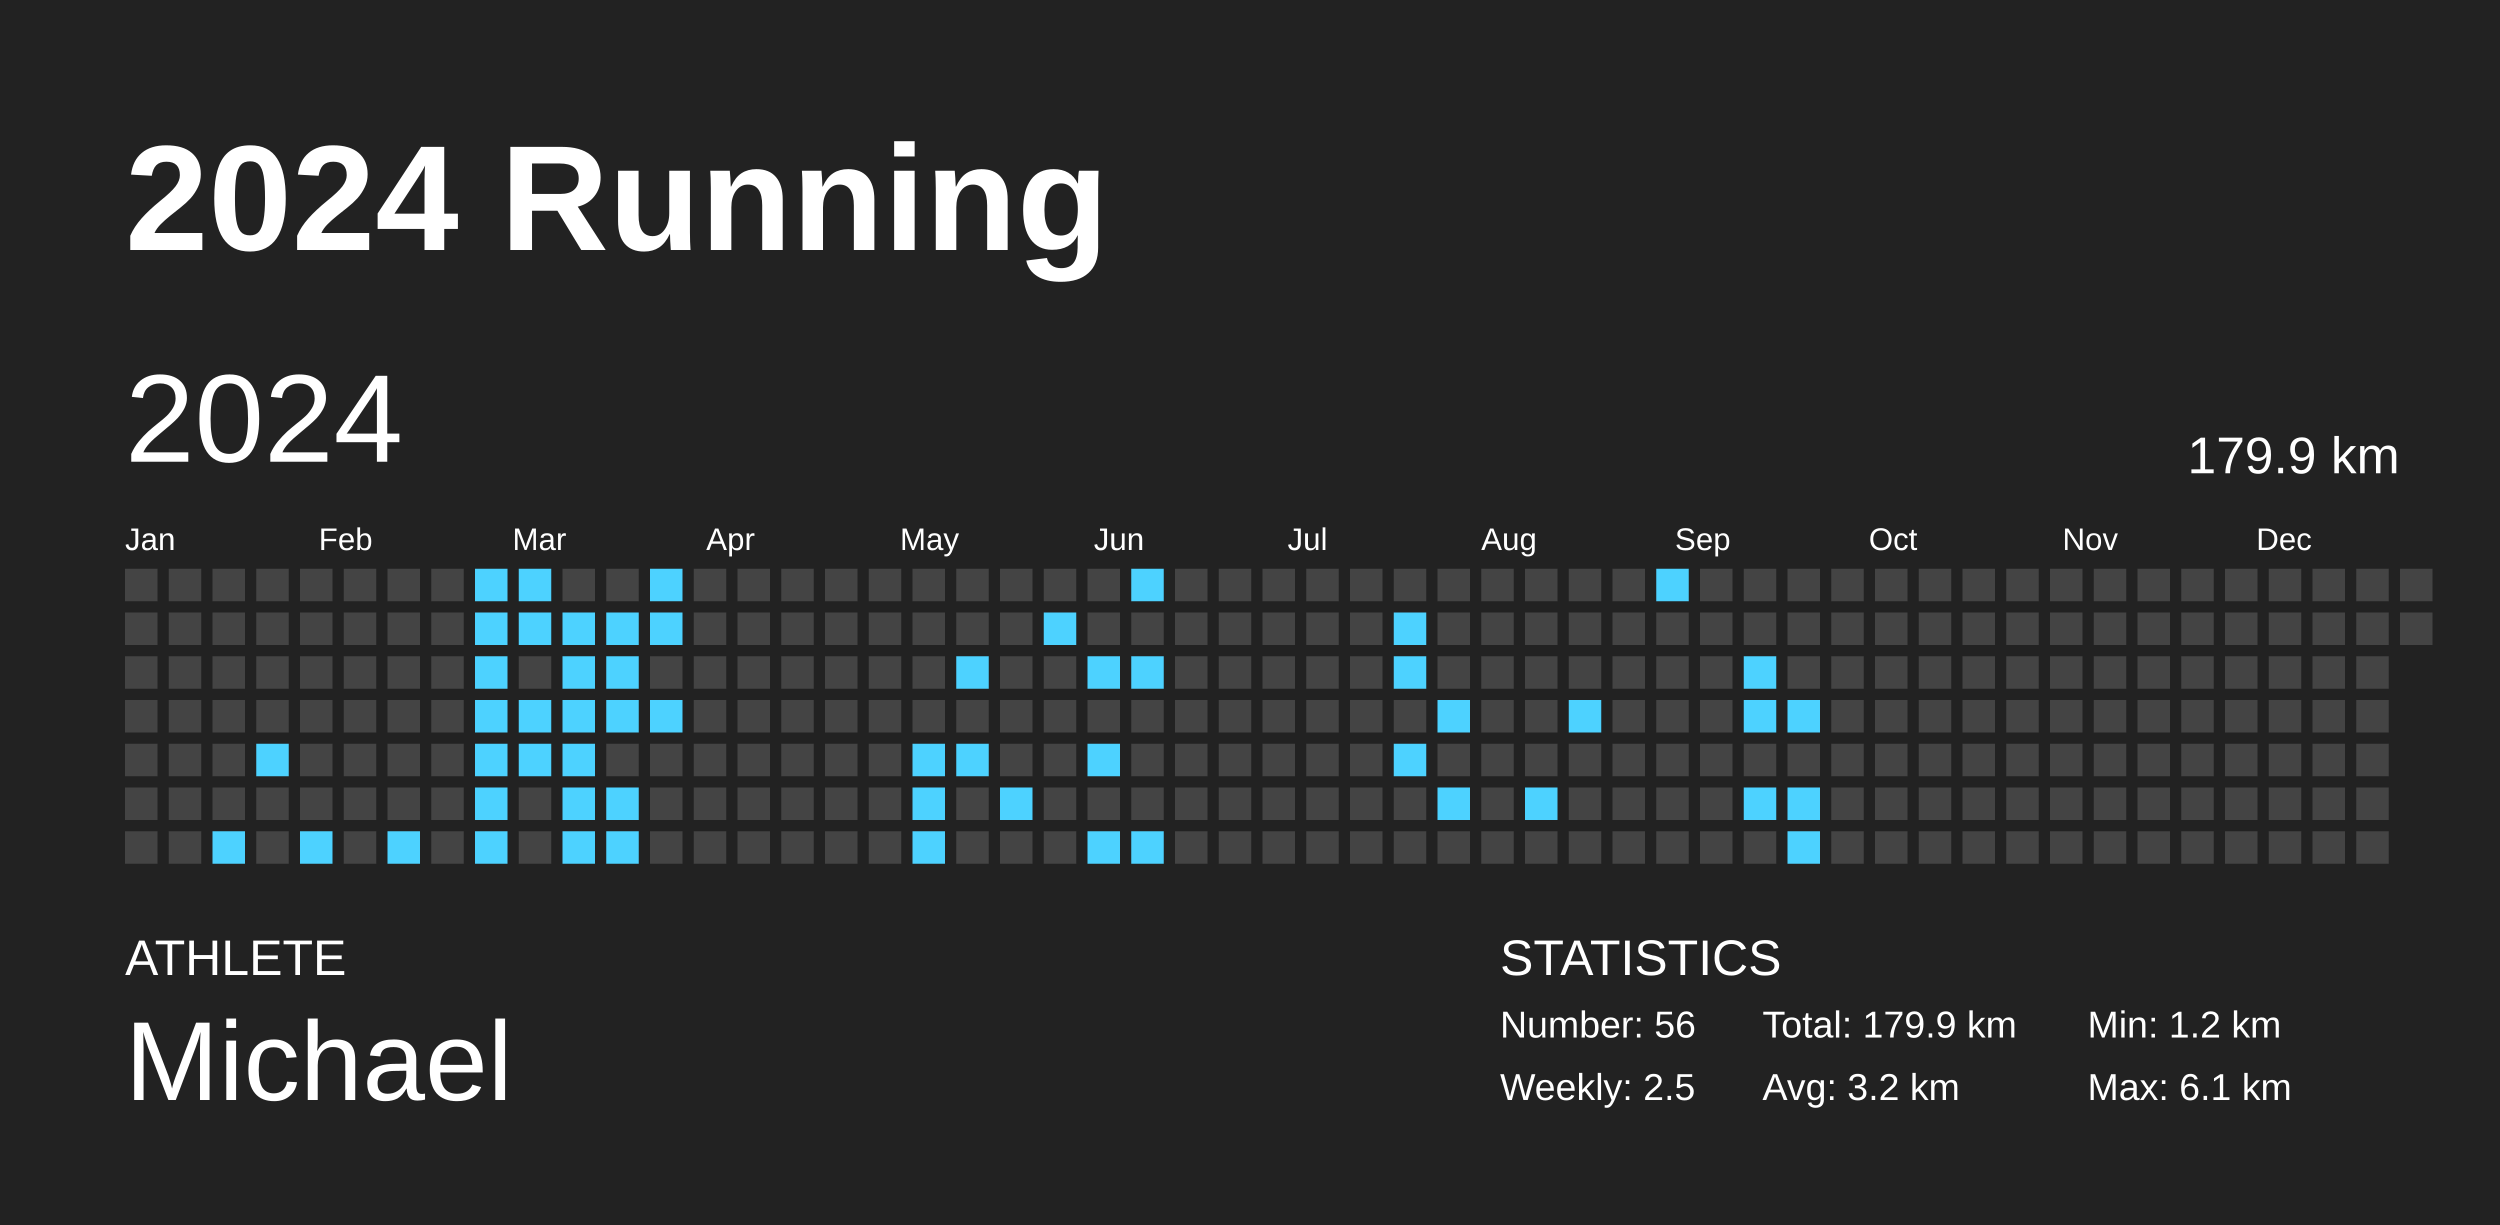
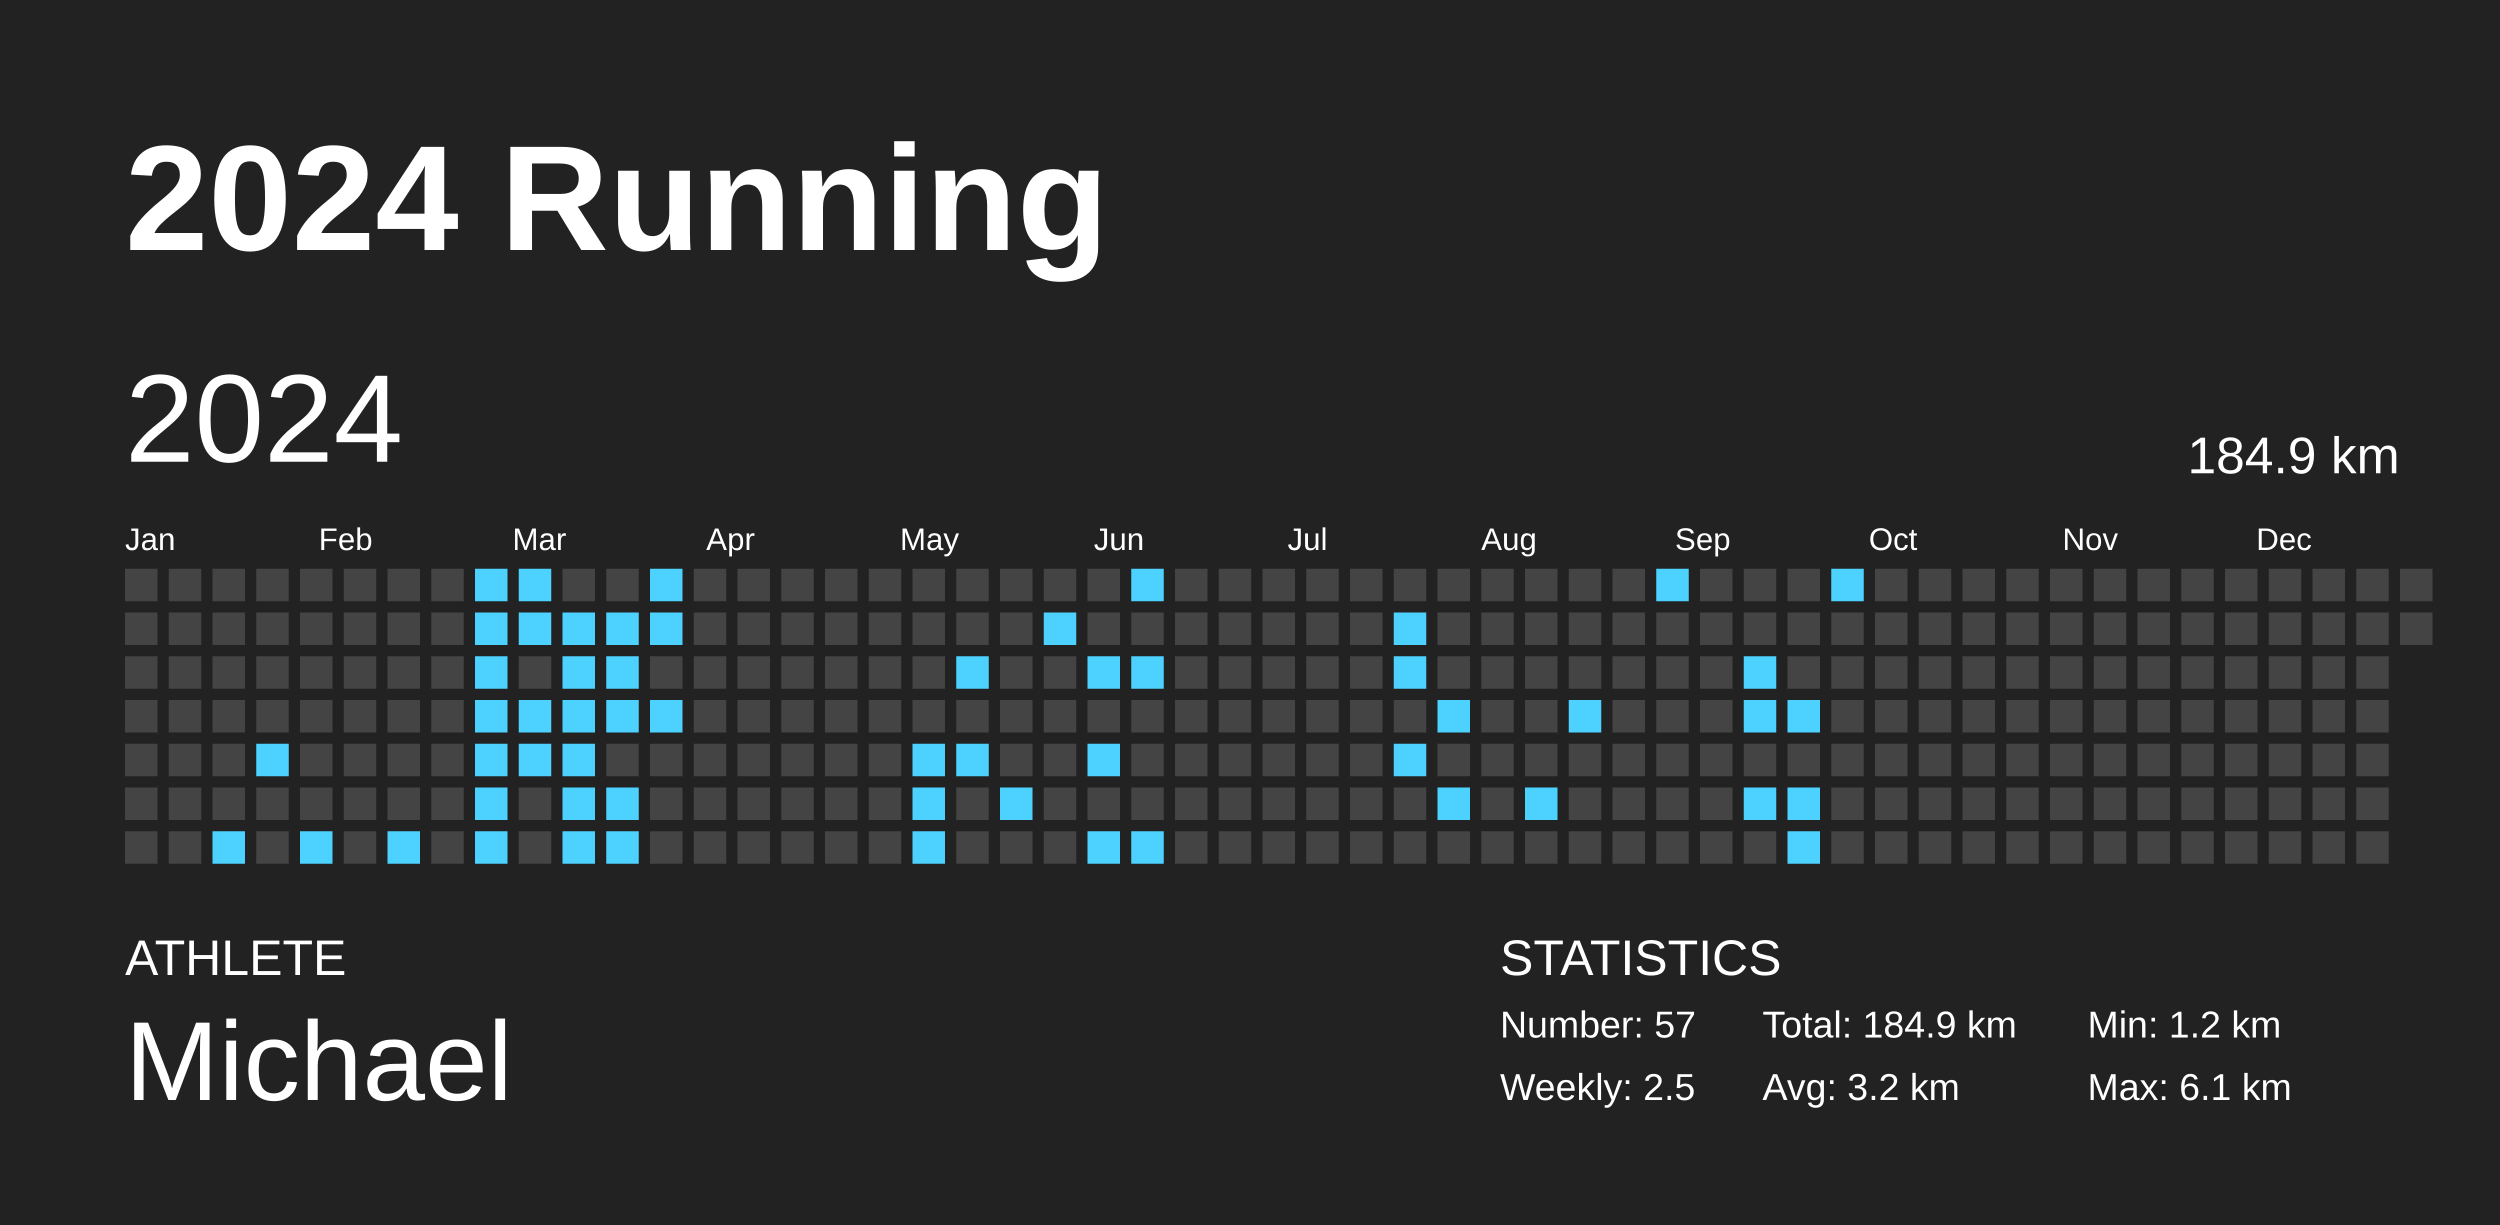
<svg xmlns="http://www.w3.org/2000/svg" baseProfile="full" height="98mm" version="1.1" viewBox="0,0,200,98" width="200mm">
  <defs />
  <rect fill="#222222" height="98" width="200" x="0" y="0" />
  <text fill="#FFFFFF" style="font-size:12px; font-family:Arial; font-weight:bold;" x="10" y="20">2024 Running</text>
  <text fill="#FFFFFF" style="font-size:4px; font-family:Arial" x="10" y="78">ATHLETE</text>
  <text fill="#FFFFFF" style="font-size:9px; font-family:Arial" x="10" y="88">Michael</text>
  <text fill="#FFFFFF" style="font-size:4px; font-family:Arial" x="120" y="78">STATISTICS</text>
-   <text fill="#FFFFFF" style="font-size:3px; font-family:Arial" x="120" y="83">Number: 56</text>
+   <text fill="#FFFFFF" style="font-size:3px; font-family:Arial" x="120" y="83">Number: 57</text>
  <text fill="#FFFFFF" style="font-size:3px; font-family:Arial" x="120" y="88">Weekly: 2.5</text>
-   <text fill="#FFFFFF" style="font-size:3px; font-family:Arial" x="141" y="83">Total: 179.9 km</text>
+   <text fill="#FFFFFF" style="font-size:3px; font-family:Arial" x="141" y="83">Total: 184.9 km</text>
  <text fill="#FFFFFF" style="font-size:3px; font-family:Arial" x="141" y="88">Avg: 3.2 km</text>
  <text fill="#FFFFFF" style="font-size:3px; font-family:Arial" x="167" y="83">Min: 1.2 km</text>
  <text fill="#FFFFFF" style="font-size:3px; font-family:Arial" x="167" y="88">Max: 6.1 km</text>
  <text dominant-baseline="hanging" fill="#FFFFFF" style="font-size:10.0px; font-family:Arial;" x="10" y="30">2024</text>
-   <text dominant-baseline="hanging" fill="#FFFFFF" style="font-size:4.125px; font-family:Arial;" x="175" y="35">179.9 km</text>
+   <text dominant-baseline="hanging" fill="#FFFFFF" style="font-size:4.125px; font-family:Arial;" x="175" y="35">184.9 km</text>
  <text fill="#FFFFFF" style="font-size:2.5px; font-family:Arial" x="10.0" y="44">Jan</text>
  <text fill="#FFFFFF" style="font-size:2.5px; font-family:Arial" x="25.5" y="44">Feb</text>
  <text fill="#FFFFFF" style="font-size:2.5px; font-family:Arial" x="41.0" y="44">Mar</text>
  <text fill="#FFFFFF" style="font-size:2.5px; font-family:Arial" x="56.5" y="44">Apr</text>
  <text fill="#FFFFFF" style="font-size:2.5px; font-family:Arial" x="72.0" y="44">May</text>
  <text fill="#FFFFFF" style="font-size:2.5px; font-family:Arial" x="87.5" y="44">Jun</text>
  <text fill="#FFFFFF" style="font-size:2.5px; font-family:Arial" x="103.0" y="44">Jul</text>
  <text fill="#FFFFFF" style="font-size:2.5px; font-family:Arial" x="118.5" y="44">Aug</text>
  <text fill="#FFFFFF" style="font-size:2.5px; font-family:Arial" x="134.0" y="44">Sep</text>
  <text fill="#FFFFFF" style="font-size:2.5px; font-family:Arial" x="149.5" y="44">Oct</text>
  <text fill="#FFFFFF" style="font-size:2.5px; font-family:Arial" x="165.0" y="44">Nov</text>
  <text fill="#FFFFFF" style="font-size:2.5px; font-family:Arial" x="180.5" y="44">Dec</text>
  <rect fill="#444444" height="2.6" width="2.6" x="10.0" y="45.5" />
  <rect fill="#444444" height="2.6" width="2.6" x="10.0" y="49.0" />
  <rect fill="#444444" height="2.6" width="2.6" x="10.0" y="52.5" />
  <rect fill="#444444" height="2.6" width="2.6" x="10.0" y="56.0" />
  <rect fill="#444444" height="2.6" width="2.6" x="10.0" y="59.5" />
  <rect fill="#444444" height="2.6" width="2.6" x="10.0" y="63.0" />
  <rect fill="#444444" height="2.6" width="2.6" x="10.0" y="66.5" />
  <rect fill="#444444" height="2.6" width="2.6" x="13.5" y="45.5" />
  <rect fill="#444444" height="2.6" width="2.6" x="13.5" y="49.0" />
  <rect fill="#444444" height="2.6" width="2.6" x="13.5" y="52.5" />
  <rect fill="#444444" height="2.6" width="2.6" x="13.5" y="56.0" />
  <rect fill="#444444" height="2.6" width="2.6" x="13.5" y="59.5" />
  <rect fill="#444444" height="2.6" width="2.6" x="13.5" y="63.0" />
  <rect fill="#444444" height="2.6" width="2.6" x="13.5" y="66.5" />
  <rect fill="#444444" height="2.6" width="2.6" x="17.0" y="45.5" />
  <rect fill="#444444" height="2.6" width="2.6" x="17.0" y="49.0" />
  <rect fill="#444444" height="2.6" width="2.6" x="17.0" y="52.5" />
  <rect fill="#444444" height="2.6" width="2.6" x="17.0" y="56.0" />
  <rect fill="#444444" height="2.6" width="2.6" x="17.0" y="59.5" />
  <rect fill="#444444" height="2.6" width="2.6" x="17.0" y="63.0" />
  <rect fill="#4dd2ff" height="2.6" width="2.6" x="17.0" y="66.5" />
  <rect fill="#444444" height="2.6" width="2.6" x="20.5" y="45.5" />
  <rect fill="#444444" height="2.6" width="2.6" x="20.5" y="49.0" />
  <rect fill="#444444" height="2.6" width="2.6" x="20.5" y="52.5" />
  <rect fill="#444444" height="2.6" width="2.6" x="20.5" y="56.0" />
  <rect fill="#4dd2ff" height="2.6" width="2.6" x="20.5" y="59.5" />
  <rect fill="#444444" height="2.6" width="2.6" x="20.5" y="63.0" />
  <rect fill="#444444" height="2.6" width="2.6" x="20.5" y="66.5" />
  <rect fill="#444444" height="2.6" width="2.6" x="24.0" y="45.5" />
  <rect fill="#444444" height="2.6" width="2.6" x="24.0" y="49.0" />
  <rect fill="#444444" height="2.6" width="2.6" x="24.0" y="52.5" />
  <rect fill="#444444" height="2.6" width="2.6" x="24.0" y="56.0" />
  <rect fill="#444444" height="2.6" width="2.6" x="24.0" y="59.5" />
  <rect fill="#444444" height="2.6" width="2.6" x="24.0" y="63.0" />
  <rect fill="#4dd2ff" height="2.6" width="2.6" x="24.0" y="66.5" />
  <rect fill="#444444" height="2.6" width="2.6" x="27.5" y="45.5" />
  <rect fill="#444444" height="2.6" width="2.6" x="27.5" y="49.0" />
  <rect fill="#444444" height="2.6" width="2.6" x="27.5" y="52.5" />
  <rect fill="#444444" height="2.6" width="2.6" x="27.5" y="56.0" />
  <rect fill="#444444" height="2.6" width="2.6" x="27.5" y="59.5" />
  <rect fill="#444444" height="2.6" width="2.6" x="27.5" y="63.0" />
  <rect fill="#444444" height="2.6" width="2.6" x="27.5" y="66.5" />
  <rect fill="#444444" height="2.6" width="2.6" x="31.0" y="45.5" />
  <rect fill="#444444" height="2.6" width="2.6" x="31.0" y="49.0" />
  <rect fill="#444444" height="2.6" width="2.6" x="31.0" y="52.5" />
  <rect fill="#444444" height="2.6" width="2.6" x="31.0" y="56.0" />
  <rect fill="#444444" height="2.6" width="2.6" x="31.0" y="59.5" />
  <rect fill="#444444" height="2.6" width="2.6" x="31.0" y="63.0" />
  <rect fill="#4dd2ff" height="2.6" width="2.6" x="31.0" y="66.5" />
  <rect fill="#444444" height="2.6" width="2.6" x="34.5" y="45.5" />
  <rect fill="#444444" height="2.6" width="2.6" x="34.5" y="49.0" />
  <rect fill="#444444" height="2.6" width="2.6" x="34.5" y="52.5" />
  <rect fill="#444444" height="2.6" width="2.6" x="34.5" y="56.0" />
  <rect fill="#444444" height="2.6" width="2.6" x="34.5" y="59.5" />
  <rect fill="#444444" height="2.6" width="2.6" x="34.5" y="63.0" />
  <rect fill="#444444" height="2.6" width="2.6" x="34.5" y="66.5" />
  <rect fill="#4dd2ff" height="2.6" width="2.6" x="38.0" y="45.5" />
  <rect fill="#4dd2ff" height="2.6" width="2.6" x="38.0" y="49.0" />
  <rect fill="#4dd2ff" height="2.6" width="2.6" x="38.0" y="52.5" />
  <rect fill="#4dd2ff" height="2.6" width="2.6" x="38.0" y="56.0" />
  <rect fill="#4dd2ff" height="2.6" width="2.6" x="38.0" y="59.5" />
  <rect fill="#4dd2ff" height="2.6" width="2.6" x="38.0" y="63.0" />
  <rect fill="#4dd2ff" height="2.6" width="2.6" x="38.0" y="66.5" />
  <rect fill="#4dd2ff" height="2.6" width="2.6" x="41.5" y="45.5" />
  <rect fill="#4dd2ff" height="2.6" width="2.6" x="41.5" y="49.0" />
  <rect fill="#444444" height="2.6" width="2.6" x="41.5" y="52.5" />
  <rect fill="#4dd2ff" height="2.6" width="2.6" x="41.5" y="56.0" />
  <rect fill="#4dd2ff" height="2.6" width="2.6" x="41.5" y="59.5" />
  <rect fill="#444444" height="2.6" width="2.6" x="41.5" y="63.0" />
  <rect fill="#444444" height="2.6" width="2.6" x="41.5" y="66.5" />
  <rect fill="#444444" height="2.6" width="2.6" x="45.0" y="45.5" />
  <rect fill="#4dd2ff" height="2.6" width="2.6" x="45.0" y="49.0" />
  <rect fill="#4dd2ff" height="2.6" width="2.6" x="45.0" y="52.5" />
  <rect fill="#4dd2ff" height="2.6" width="2.6" x="45.0" y="56.0" />
  <rect fill="#4dd2ff" height="2.6" width="2.6" x="45.0" y="59.5" />
  <rect fill="#4dd2ff" height="2.6" width="2.6" x="45.0" y="63.0" />
  <rect fill="#4dd2ff" height="2.6" width="2.6" x="45.0" y="66.5" />
  <rect fill="#444444" height="2.6" width="2.6" x="48.5" y="45.5" />
  <rect fill="#4dd2ff" height="2.6" width="2.6" x="48.5" y="49.0" />
  <rect fill="#4dd2ff" height="2.6" width="2.6" x="48.5" y="52.5" />
  <rect fill="#4dd2ff" height="2.6" width="2.6" x="48.5" y="56.0" />
  <rect fill="#444444" height="2.6" width="2.6" x="48.5" y="59.5" />
  <rect fill="#4dd2ff" height="2.6" width="2.6" x="48.5" y="63.0" />
  <rect fill="#4dd2ff" height="2.6" width="2.6" x="48.5" y="66.5" />
  <rect fill="#4dd2ff" height="2.6" width="2.6" x="52.0" y="45.5" />
  <rect fill="#4dd2ff" height="2.6" width="2.6" x="52.0" y="49.0" />
  <rect fill="#444444" height="2.6" width="2.6" x="52.0" y="52.5" />
  <rect fill="#4dd2ff" height="2.6" width="2.6" x="52.0" y="56.0" />
  <rect fill="#444444" height="2.6" width="2.6" x="52.0" y="59.5" />
  <rect fill="#444444" height="2.6" width="2.6" x="52.0" y="63.0" />
  <rect fill="#444444" height="2.6" width="2.6" x="52.0" y="66.5" />
  <rect fill="#444444" height="2.6" width="2.6" x="55.5" y="45.5" />
  <rect fill="#444444" height="2.6" width="2.6" x="55.5" y="49.0" />
  <rect fill="#444444" height="2.6" width="2.6" x="55.5" y="52.5" />
  <rect fill="#444444" height="2.6" width="2.6" x="55.5" y="56.0" />
  <rect fill="#444444" height="2.6" width="2.6" x="55.5" y="59.5" />
  <rect fill="#444444" height="2.6" width="2.6" x="55.5" y="63.0" />
  <rect fill="#444444" height="2.6" width="2.6" x="55.5" y="66.5" />
  <rect fill="#444444" height="2.6" width="2.6" x="59.0" y="45.5" />
  <rect fill="#444444" height="2.6" width="2.6" x="59.0" y="49.0" />
  <rect fill="#444444" height="2.6" width="2.6" x="59.0" y="52.5" />
  <rect fill="#444444" height="2.6" width="2.6" x="59.0" y="56.0" />
  <rect fill="#444444" height="2.6" width="2.6" x="59.0" y="59.5" />
  <rect fill="#444444" height="2.6" width="2.6" x="59.0" y="63.0" />
  <rect fill="#444444" height="2.6" width="2.6" x="59.0" y="66.5" />
  <rect fill="#444444" height="2.6" width="2.6" x="62.5" y="45.5" />
  <rect fill="#444444" height="2.6" width="2.6" x="62.5" y="49.0" />
  <rect fill="#444444" height="2.6" width="2.6" x="62.5" y="52.5" />
  <rect fill="#444444" height="2.6" width="2.6" x="62.5" y="56.0" />
  <rect fill="#444444" height="2.6" width="2.6" x="62.5" y="59.5" />
  <rect fill="#444444" height="2.6" width="2.6" x="62.5" y="63.0" />
  <rect fill="#444444" height="2.6" width="2.6" x="62.5" y="66.5" />
  <rect fill="#444444" height="2.6" width="2.6" x="66.0" y="45.5" />
  <rect fill="#444444" height="2.6" width="2.6" x="66.0" y="49.0" />
  <rect fill="#444444" height="2.6" width="2.6" x="66.0" y="52.5" />
  <rect fill="#444444" height="2.6" width="2.6" x="66.0" y="56.0" />
  <rect fill="#444444" height="2.6" width="2.6" x="66.0" y="59.5" />
  <rect fill="#444444" height="2.6" width="2.6" x="66.0" y="63.0" />
  <rect fill="#444444" height="2.6" width="2.6" x="66.0" y="66.5" />
  <rect fill="#444444" height="2.6" width="2.6" x="69.5" y="45.5" />
  <rect fill="#444444" height="2.6" width="2.6" x="69.5" y="49.0" />
  <rect fill="#444444" height="2.6" width="2.6" x="69.5" y="52.5" />
  <rect fill="#444444" height="2.6" width="2.6" x="69.5" y="56.0" />
  <rect fill="#444444" height="2.6" width="2.6" x="69.5" y="59.5" />
  <rect fill="#444444" height="2.6" width="2.6" x="69.5" y="63.0" />
  <rect fill="#444444" height="2.6" width="2.6" x="69.5" y="66.5" />
  <rect fill="#444444" height="2.6" width="2.6" x="73.0" y="45.5" />
  <rect fill="#444444" height="2.6" width="2.6" x="73.0" y="49.0" />
  <rect fill="#444444" height="2.6" width="2.6" x="73.0" y="52.5" />
  <rect fill="#444444" height="2.6" width="2.6" x="73.0" y="56.0" />
  <rect fill="#4dd2ff" height="2.6" width="2.6" x="73.0" y="59.5" />
  <rect fill="#4dd2ff" height="2.6" width="2.6" x="73.0" y="63.0" />
  <rect fill="#4dd2ff" height="2.6" width="2.6" x="73.0" y="66.5" />
  <rect fill="#444444" height="2.6" width="2.6" x="76.5" y="45.5" />
  <rect fill="#444444" height="2.6" width="2.6" x="76.5" y="49.0" />
  <rect fill="#4dd2ff" height="2.6" width="2.6" x="76.5" y="52.5" />
  <rect fill="#444444" height="2.6" width="2.6" x="76.5" y="56.0" />
  <rect fill="#4dd2ff" height="2.6" width="2.6" x="76.5" y="59.5" />
  <rect fill="#444444" height="2.6" width="2.6" x="76.5" y="63.0" />
  <rect fill="#444444" height="2.6" width="2.6" x="76.5" y="66.5" />
  <rect fill="#444444" height="2.6" width="2.6" x="80.0" y="45.5" />
  <rect fill="#444444" height="2.6" width="2.6" x="80.0" y="49.0" />
  <rect fill="#444444" height="2.6" width="2.6" x="80.0" y="52.5" />
  <rect fill="#444444" height="2.6" width="2.6" x="80.0" y="56.0" />
  <rect fill="#444444" height="2.6" width="2.6" x="80.0" y="59.5" />
  <rect fill="#4dd2ff" height="2.6" width="2.6" x="80.0" y="63.0" />
  <rect fill="#444444" height="2.6" width="2.6" x="80.0" y="66.5" />
  <rect fill="#444444" height="2.6" width="2.6" x="83.5" y="45.5" />
  <rect fill="#4dd2ff" height="2.6" width="2.6" x="83.5" y="49.0" />
  <rect fill="#444444" height="2.6" width="2.6" x="83.5" y="52.5" />
  <rect fill="#444444" height="2.6" width="2.6" x="83.5" y="56.0" />
  <rect fill="#444444" height="2.6" width="2.6" x="83.5" y="59.5" />
  <rect fill="#444444" height="2.6" width="2.6" x="83.5" y="63.0" />
  <rect fill="#444444" height="2.6" width="2.6" x="83.5" y="66.5" />
  <rect fill="#444444" height="2.6" width="2.6" x="87.0" y="45.5" />
  <rect fill="#444444" height="2.6" width="2.6" x="87.0" y="49.0" />
  <rect fill="#4dd2ff" height="2.6" width="2.6" x="87.0" y="52.5" />
  <rect fill="#444444" height="2.6" width="2.6" x="87.0" y="56.0" />
  <rect fill="#4dd2ff" height="2.6" width="2.6" x="87.0" y="59.5" />
  <rect fill="#444444" height="2.6" width="2.6" x="87.0" y="63.0" />
  <rect fill="#4dd2ff" height="2.6" width="2.6" x="87.0" y="66.5" />
  <rect fill="#4dd2ff" height="2.6" width="2.6" x="90.5" y="45.5" />
  <rect fill="#444444" height="2.6" width="2.6" x="90.5" y="49.0" />
  <rect fill="#4dd2ff" height="2.6" width="2.6" x="90.5" y="52.5" />
  <rect fill="#444444" height="2.6" width="2.6" x="90.5" y="56.0" />
  <rect fill="#444444" height="2.6" width="2.6" x="90.5" y="59.5" />
  <rect fill="#444444" height="2.6" width="2.6" x="90.5" y="63.0" />
  <rect fill="#4dd2ff" height="2.6" width="2.6" x="90.5" y="66.5" />
  <rect fill="#444444" height="2.6" width="2.6" x="94.0" y="45.5" />
  <rect fill="#444444" height="2.6" width="2.6" x="94.0" y="49.0" />
  <rect fill="#444444" height="2.6" width="2.6" x="94.0" y="52.5" />
  <rect fill="#444444" height="2.6" width="2.6" x="94.0" y="56.0" />
  <rect fill="#444444" height="2.6" width="2.6" x="94.0" y="59.5" />
  <rect fill="#444444" height="2.6" width="2.6" x="94.0" y="63.0" />
  <rect fill="#444444" height="2.6" width="2.6" x="94.0" y="66.5" />
  <rect fill="#444444" height="2.6" width="2.6" x="97.5" y="45.5" />
  <rect fill="#444444" height="2.6" width="2.6" x="97.5" y="49.0" />
  <rect fill="#444444" height="2.6" width="2.6" x="97.5" y="52.5" />
  <rect fill="#444444" height="2.6" width="2.6" x="97.5" y="56.0" />
  <rect fill="#444444" height="2.6" width="2.6" x="97.5" y="59.5" />
  <rect fill="#444444" height="2.6" width="2.6" x="97.5" y="63.0" />
  <rect fill="#444444" height="2.6" width="2.6" x="97.5" y="66.5" />
  <rect fill="#444444" height="2.6" width="2.6" x="101.0" y="45.5" />
  <rect fill="#444444" height="2.6" width="2.6" x="101.0" y="49.0" />
  <rect fill="#444444" height="2.6" width="2.6" x="101.0" y="52.5" />
  <rect fill="#444444" height="2.6" width="2.6" x="101.0" y="56.0" />
  <rect fill="#444444" height="2.6" width="2.6" x="101.0" y="59.5" />
  <rect fill="#444444" height="2.6" width="2.6" x="101.0" y="63.0" />
  <rect fill="#444444" height="2.6" width="2.6" x="101.0" y="66.5" />
  <rect fill="#444444" height="2.6" width="2.6" x="104.5" y="45.5" />
  <rect fill="#444444" height="2.6" width="2.6" x="104.5" y="49.0" />
  <rect fill="#444444" height="2.6" width="2.6" x="104.5" y="52.5" />
  <rect fill="#444444" height="2.6" width="2.6" x="104.5" y="56.0" />
  <rect fill="#444444" height="2.6" width="2.6" x="104.5" y="59.5" />
  <rect fill="#444444" height="2.6" width="2.6" x="104.5" y="63.0" />
  <rect fill="#444444" height="2.6" width="2.6" x="104.5" y="66.5" />
  <rect fill="#444444" height="2.6" width="2.6" x="108.0" y="45.5" />
  <rect fill="#444444" height="2.6" width="2.6" x="108.0" y="49.0" />
  <rect fill="#444444" height="2.6" width="2.6" x="108.0" y="52.5" />
  <rect fill="#444444" height="2.6" width="2.6" x="108.0" y="56.0" />
  <rect fill="#444444" height="2.6" width="2.6" x="108.0" y="59.5" />
  <rect fill="#444444" height="2.6" width="2.6" x="108.0" y="63.0" />
  <rect fill="#444444" height="2.6" width="2.6" x="108.0" y="66.5" />
  <rect fill="#444444" height="2.6" width="2.6" x="111.5" y="45.5" />
  <rect fill="#4dd2ff" height="2.6" width="2.6" x="111.5" y="49.0" />
  <rect fill="#4dd2ff" height="2.6" width="2.6" x="111.5" y="52.5" />
  <rect fill="#444444" height="2.6" width="2.6" x="111.5" y="56.0" />
  <rect fill="#4dd2ff" height="2.6" width="2.6" x="111.5" y="59.5" />
  <rect fill="#444444" height="2.6" width="2.6" x="111.5" y="63.0" />
  <rect fill="#444444" height="2.6" width="2.6" x="111.5" y="66.5" />
  <rect fill="#444444" height="2.6" width="2.6" x="115.0" y="45.5" />
  <rect fill="#444444" height="2.6" width="2.6" x="115.0" y="49.0" />
  <rect fill="#444444" height="2.6" width="2.6" x="115.0" y="52.5" />
  <rect fill="#4dd2ff" height="2.6" width="2.6" x="115.0" y="56.0" />
  <rect fill="#444444" height="2.6" width="2.6" x="115.0" y="59.5" />
  <rect fill="#4dd2ff" height="2.6" width="2.6" x="115.0" y="63.0" />
  <rect fill="#444444" height="2.6" width="2.6" x="115.0" y="66.5" />
  <rect fill="#444444" height="2.6" width="2.6" x="118.5" y="45.5" />
  <rect fill="#444444" height="2.6" width="2.6" x="118.5" y="49.0" />
  <rect fill="#444444" height="2.6" width="2.6" x="118.5" y="52.5" />
  <rect fill="#444444" height="2.6" width="2.6" x="118.5" y="56.0" />
  <rect fill="#444444" height="2.6" width="2.6" x="118.5" y="59.5" />
  <rect fill="#444444" height="2.6" width="2.6" x="118.5" y="63.0" />
  <rect fill="#444444" height="2.6" width="2.6" x="118.5" y="66.5" />
  <rect fill="#444444" height="2.6" width="2.6" x="122.0" y="45.5" />
  <rect fill="#444444" height="2.6" width="2.6" x="122.0" y="49.0" />
  <rect fill="#444444" height="2.6" width="2.6" x="122.0" y="52.5" />
  <rect fill="#444444" height="2.6" width="2.6" x="122.0" y="56.0" />
  <rect fill="#444444" height="2.6" width="2.6" x="122.0" y="59.5" />
  <rect fill="#4dd2ff" height="2.6" width="2.6" x="122.0" y="63.0" />
  <rect fill="#444444" height="2.6" width="2.6" x="122.0" y="66.5" />
  <rect fill="#444444" height="2.6" width="2.6" x="125.5" y="45.5" />
  <rect fill="#444444" height="2.6" width="2.6" x="125.5" y="49.0" />
  <rect fill="#444444" height="2.6" width="2.6" x="125.5" y="52.5" />
  <rect fill="#4dd2ff" height="2.6" width="2.6" x="125.5" y="56.0" />
  <rect fill="#444444" height="2.6" width="2.6" x="125.5" y="59.5" />
  <rect fill="#444444" height="2.6" width="2.6" x="125.5" y="63.0" />
  <rect fill="#444444" height="2.6" width="2.6" x="125.5" y="66.5" />
  <rect fill="#444444" height="2.6" width="2.6" x="129.0" y="45.5" />
  <rect fill="#444444" height="2.6" width="2.6" x="129.0" y="49.0" />
  <rect fill="#444444" height="2.6" width="2.6" x="129.0" y="52.5" />
  <rect fill="#444444" height="2.6" width="2.6" x="129.0" y="56.0" />
  <rect fill="#444444" height="2.6" width="2.6" x="129.0" y="59.5" />
  <rect fill="#444444" height="2.6" width="2.6" x="129.0" y="63.0" />
  <rect fill="#444444" height="2.6" width="2.6" x="129.0" y="66.5" />
  <rect fill="#4dd2ff" height="2.6" width="2.6" x="132.5" y="45.5" />
  <rect fill="#444444" height="2.6" width="2.6" x="132.5" y="49.0" />
  <rect fill="#444444" height="2.6" width="2.6" x="132.5" y="52.5" />
  <rect fill="#444444" height="2.6" width="2.6" x="132.5" y="56.0" />
  <rect fill="#444444" height="2.6" width="2.6" x="132.5" y="59.5" />
  <rect fill="#444444" height="2.6" width="2.6" x="132.5" y="63.0" />
  <rect fill="#444444" height="2.6" width="2.6" x="132.5" y="66.5" />
  <rect fill="#444444" height="2.6" width="2.6" x="136.0" y="45.5" />
  <rect fill="#444444" height="2.6" width="2.6" x="136.0" y="49.0" />
  <rect fill="#444444" height="2.6" width="2.6" x="136.0" y="52.5" />
  <rect fill="#444444" height="2.6" width="2.6" x="136.0" y="56.0" />
  <rect fill="#444444" height="2.6" width="2.6" x="136.0" y="59.5" />
  <rect fill="#444444" height="2.6" width="2.6" x="136.0" y="63.0" />
  <rect fill="#444444" height="2.6" width="2.6" x="136.0" y="66.5" />
  <rect fill="#444444" height="2.6" width="2.6" x="139.5" y="45.5" />
  <rect fill="#444444" height="2.6" width="2.6" x="139.5" y="49.0" />
  <rect fill="#4dd2ff" height="2.6" width="2.6" x="139.5" y="52.5" />
  <rect fill="#4dd2ff" height="2.6" width="2.6" x="139.5" y="56.0" />
  <rect fill="#444444" height="2.6" width="2.6" x="139.5" y="59.5" />
  <rect fill="#4dd2ff" height="2.6" width="2.6" x="139.5" y="63.0" />
  <rect fill="#444444" height="2.6" width="2.6" x="139.5" y="66.5" />
  <rect fill="#444444" height="2.6" width="2.6" x="143.0" y="45.5" />
  <rect fill="#444444" height="2.6" width="2.6" x="143.0" y="49.0" />
  <rect fill="#444444" height="2.6" width="2.6" x="143.0" y="52.5" />
  <rect fill="#4dd2ff" height="2.6" width="2.6" x="143.0" y="56.0" />
  <rect fill="#444444" height="2.6" width="2.6" x="143.0" y="59.5" />
  <rect fill="#4dd2ff" height="2.6" width="2.6" x="143.0" y="63.0" />
  <rect fill="#4dd2ff" height="2.6" width="2.6" x="143.0" y="66.5" />
-   <rect fill="#444444" height="2.6" width="2.6" x="146.5" y="45.5" />
+   <rect fill="#4dd2ff" height="2.6" width="2.6" x="146.5" y="45.5" />
  <rect fill="#444444" height="2.6" width="2.6" x="146.5" y="49.0" />
  <rect fill="#444444" height="2.6" width="2.6" x="146.5" y="52.5" />
  <rect fill="#444444" height="2.6" width="2.6" x="146.5" y="56.0" />
  <rect fill="#444444" height="2.6" width="2.6" x="146.5" y="59.5" />
  <rect fill="#444444" height="2.6" width="2.6" x="146.5" y="63.0" />
  <rect fill="#444444" height="2.6" width="2.6" x="146.5" y="66.5" />
  <rect fill="#444444" height="2.6" width="2.6" x="150.0" y="45.5" />
  <rect fill="#444444" height="2.6" width="2.6" x="150.0" y="49.0" />
  <rect fill="#444444" height="2.6" width="2.6" x="150.0" y="52.5" />
  <rect fill="#444444" height="2.6" width="2.6" x="150.0" y="56.0" />
  <rect fill="#444444" height="2.6" width="2.6" x="150.0" y="59.5" />
  <rect fill="#444444" height="2.6" width="2.6" x="150.0" y="63.0" />
  <rect fill="#444444" height="2.6" width="2.6" x="150.0" y="66.5" />
  <rect fill="#444444" height="2.6" width="2.6" x="153.5" y="45.5" />
  <rect fill="#444444" height="2.6" width="2.6" x="153.5" y="49.0" />
  <rect fill="#444444" height="2.6" width="2.6" x="153.5" y="52.5" />
  <rect fill="#444444" height="2.6" width="2.6" x="153.5" y="56.0" />
  <rect fill="#444444" height="2.6" width="2.6" x="153.5" y="59.5" />
  <rect fill="#444444" height="2.6" width="2.6" x="153.5" y="63.0" />
  <rect fill="#444444" height="2.6" width="2.6" x="153.5" y="66.5" />
  <rect fill="#444444" height="2.6" width="2.6" x="157.0" y="45.5" />
  <rect fill="#444444" height="2.6" width="2.6" x="157.0" y="49.0" />
  <rect fill="#444444" height="2.6" width="2.6" x="157.0" y="52.5" />
  <rect fill="#444444" height="2.6" width="2.6" x="157.0" y="56.0" />
  <rect fill="#444444" height="2.6" width="2.6" x="157.0" y="59.5" />
  <rect fill="#444444" height="2.6" width="2.6" x="157.0" y="63.0" />
  <rect fill="#444444" height="2.6" width="2.6" x="157.0" y="66.5" />
  <rect fill="#444444" height="2.6" width="2.6" x="160.5" y="45.5" />
  <rect fill="#444444" height="2.6" width="2.6" x="160.5" y="49.0" />
  <rect fill="#444444" height="2.6" width="2.6" x="160.5" y="52.5" />
  <rect fill="#444444" height="2.6" width="2.6" x="160.5" y="56.0" />
  <rect fill="#444444" height="2.6" width="2.6" x="160.5" y="59.5" />
  <rect fill="#444444" height="2.6" width="2.6" x="160.5" y="63.0" />
  <rect fill="#444444" height="2.6" width="2.6" x="160.5" y="66.5" />
  <rect fill="#444444" height="2.6" width="2.6" x="164.0" y="45.5" />
  <rect fill="#444444" height="2.6" width="2.6" x="164.0" y="49.0" />
  <rect fill="#444444" height="2.6" width="2.6" x="164.0" y="52.5" />
  <rect fill="#444444" height="2.6" width="2.6" x="164.0" y="56.0" />
  <rect fill="#444444" height="2.6" width="2.6" x="164.0" y="59.5" />
  <rect fill="#444444" height="2.6" width="2.6" x="164.0" y="63.0" />
  <rect fill="#444444" height="2.6" width="2.6" x="164.0" y="66.5" />
  <rect fill="#444444" height="2.6" width="2.6" x="167.5" y="45.5" />
  <rect fill="#444444" height="2.6" width="2.6" x="167.5" y="49.0" />
  <rect fill="#444444" height="2.6" width="2.6" x="167.5" y="52.5" />
  <rect fill="#444444" height="2.6" width="2.6" x="167.5" y="56.0" />
  <rect fill="#444444" height="2.6" width="2.6" x="167.5" y="59.5" />
  <rect fill="#444444" height="2.6" width="2.6" x="167.5" y="63.0" />
  <rect fill="#444444" height="2.6" width="2.6" x="167.5" y="66.5" />
  <rect fill="#444444" height="2.6" width="2.6" x="171.0" y="45.5" />
  <rect fill="#444444" height="2.6" width="2.6" x="171.0" y="49.0" />
  <rect fill="#444444" height="2.6" width="2.6" x="171.0" y="52.5" />
  <rect fill="#444444" height="2.6" width="2.6" x="171.0" y="56.0" />
  <rect fill="#444444" height="2.6" width="2.6" x="171.0" y="59.5" />
  <rect fill="#444444" height="2.6" width="2.6" x="171.0" y="63.0" />
  <rect fill="#444444" height="2.6" width="2.6" x="171.0" y="66.5" />
  <rect fill="#444444" height="2.6" width="2.6" x="174.5" y="45.5" />
  <rect fill="#444444" height="2.6" width="2.6" x="174.5" y="49.0" />
  <rect fill="#444444" height="2.6" width="2.6" x="174.5" y="52.5" />
  <rect fill="#444444" height="2.6" width="2.6" x="174.5" y="56.0" />
  <rect fill="#444444" height="2.6" width="2.6" x="174.5" y="59.5" />
  <rect fill="#444444" height="2.6" width="2.6" x="174.5" y="63.0" />
  <rect fill="#444444" height="2.6" width="2.6" x="174.5" y="66.5" />
  <rect fill="#444444" height="2.6" width="2.6" x="178.0" y="45.5" />
  <rect fill="#444444" height="2.6" width="2.6" x="178.0" y="49.0" />
  <rect fill="#444444" height="2.6" width="2.6" x="178.0" y="52.5" />
  <rect fill="#444444" height="2.6" width="2.6" x="178.0" y="56.0" />
  <rect fill="#444444" height="2.6" width="2.6" x="178.0" y="59.5" />
  <rect fill="#444444" height="2.6" width="2.6" x="178.0" y="63.0" />
  <rect fill="#444444" height="2.6" width="2.6" x="178.0" y="66.5" />
  <rect fill="#444444" height="2.6" width="2.6" x="181.5" y="45.5" />
  <rect fill="#444444" height="2.6" width="2.6" x="181.5" y="49.0" />
  <rect fill="#444444" height="2.6" width="2.6" x="181.5" y="52.5" />
  <rect fill="#444444" height="2.6" width="2.6" x="181.5" y="56.0" />
  <rect fill="#444444" height="2.6" width="2.6" x="181.5" y="59.5" />
  <rect fill="#444444" height="2.6" width="2.6" x="181.5" y="63.0" />
  <rect fill="#444444" height="2.6" width="2.6" x="181.5" y="66.5" />
  <rect fill="#444444" height="2.6" width="2.6" x="185.0" y="45.5" />
  <rect fill="#444444" height="2.6" width="2.6" x="185.0" y="49.0" />
  <rect fill="#444444" height="2.6" width="2.6" x="185.0" y="52.5" />
  <rect fill="#444444" height="2.6" width="2.6" x="185.0" y="56.0" />
  <rect fill="#444444" height="2.6" width="2.6" x="185.0" y="59.5" />
  <rect fill="#444444" height="2.6" width="2.6" x="185.0" y="63.0" />
  <rect fill="#444444" height="2.6" width="2.6" x="185.0" y="66.5" />
  <rect fill="#444444" height="2.6" width="2.6" x="188.5" y="45.5" />
  <rect fill="#444444" height="2.6" width="2.6" x="188.5" y="49.0" />
  <rect fill="#444444" height="2.6" width="2.6" x="188.5" y="52.5" />
  <rect fill="#444444" height="2.6" width="2.6" x="188.5" y="56.0" />
  <rect fill="#444444" height="2.6" width="2.6" x="188.5" y="59.5" />
  <rect fill="#444444" height="2.6" width="2.6" x="188.5" y="63.0" />
  <rect fill="#444444" height="2.6" width="2.6" x="188.5" y="66.5" />
  <rect fill="#444444" height="2.6" width="2.6" x="192.0" y="45.5" />
  <rect fill="#444444" height="2.6" width="2.6" x="192.0" y="49.0" />
</svg>
